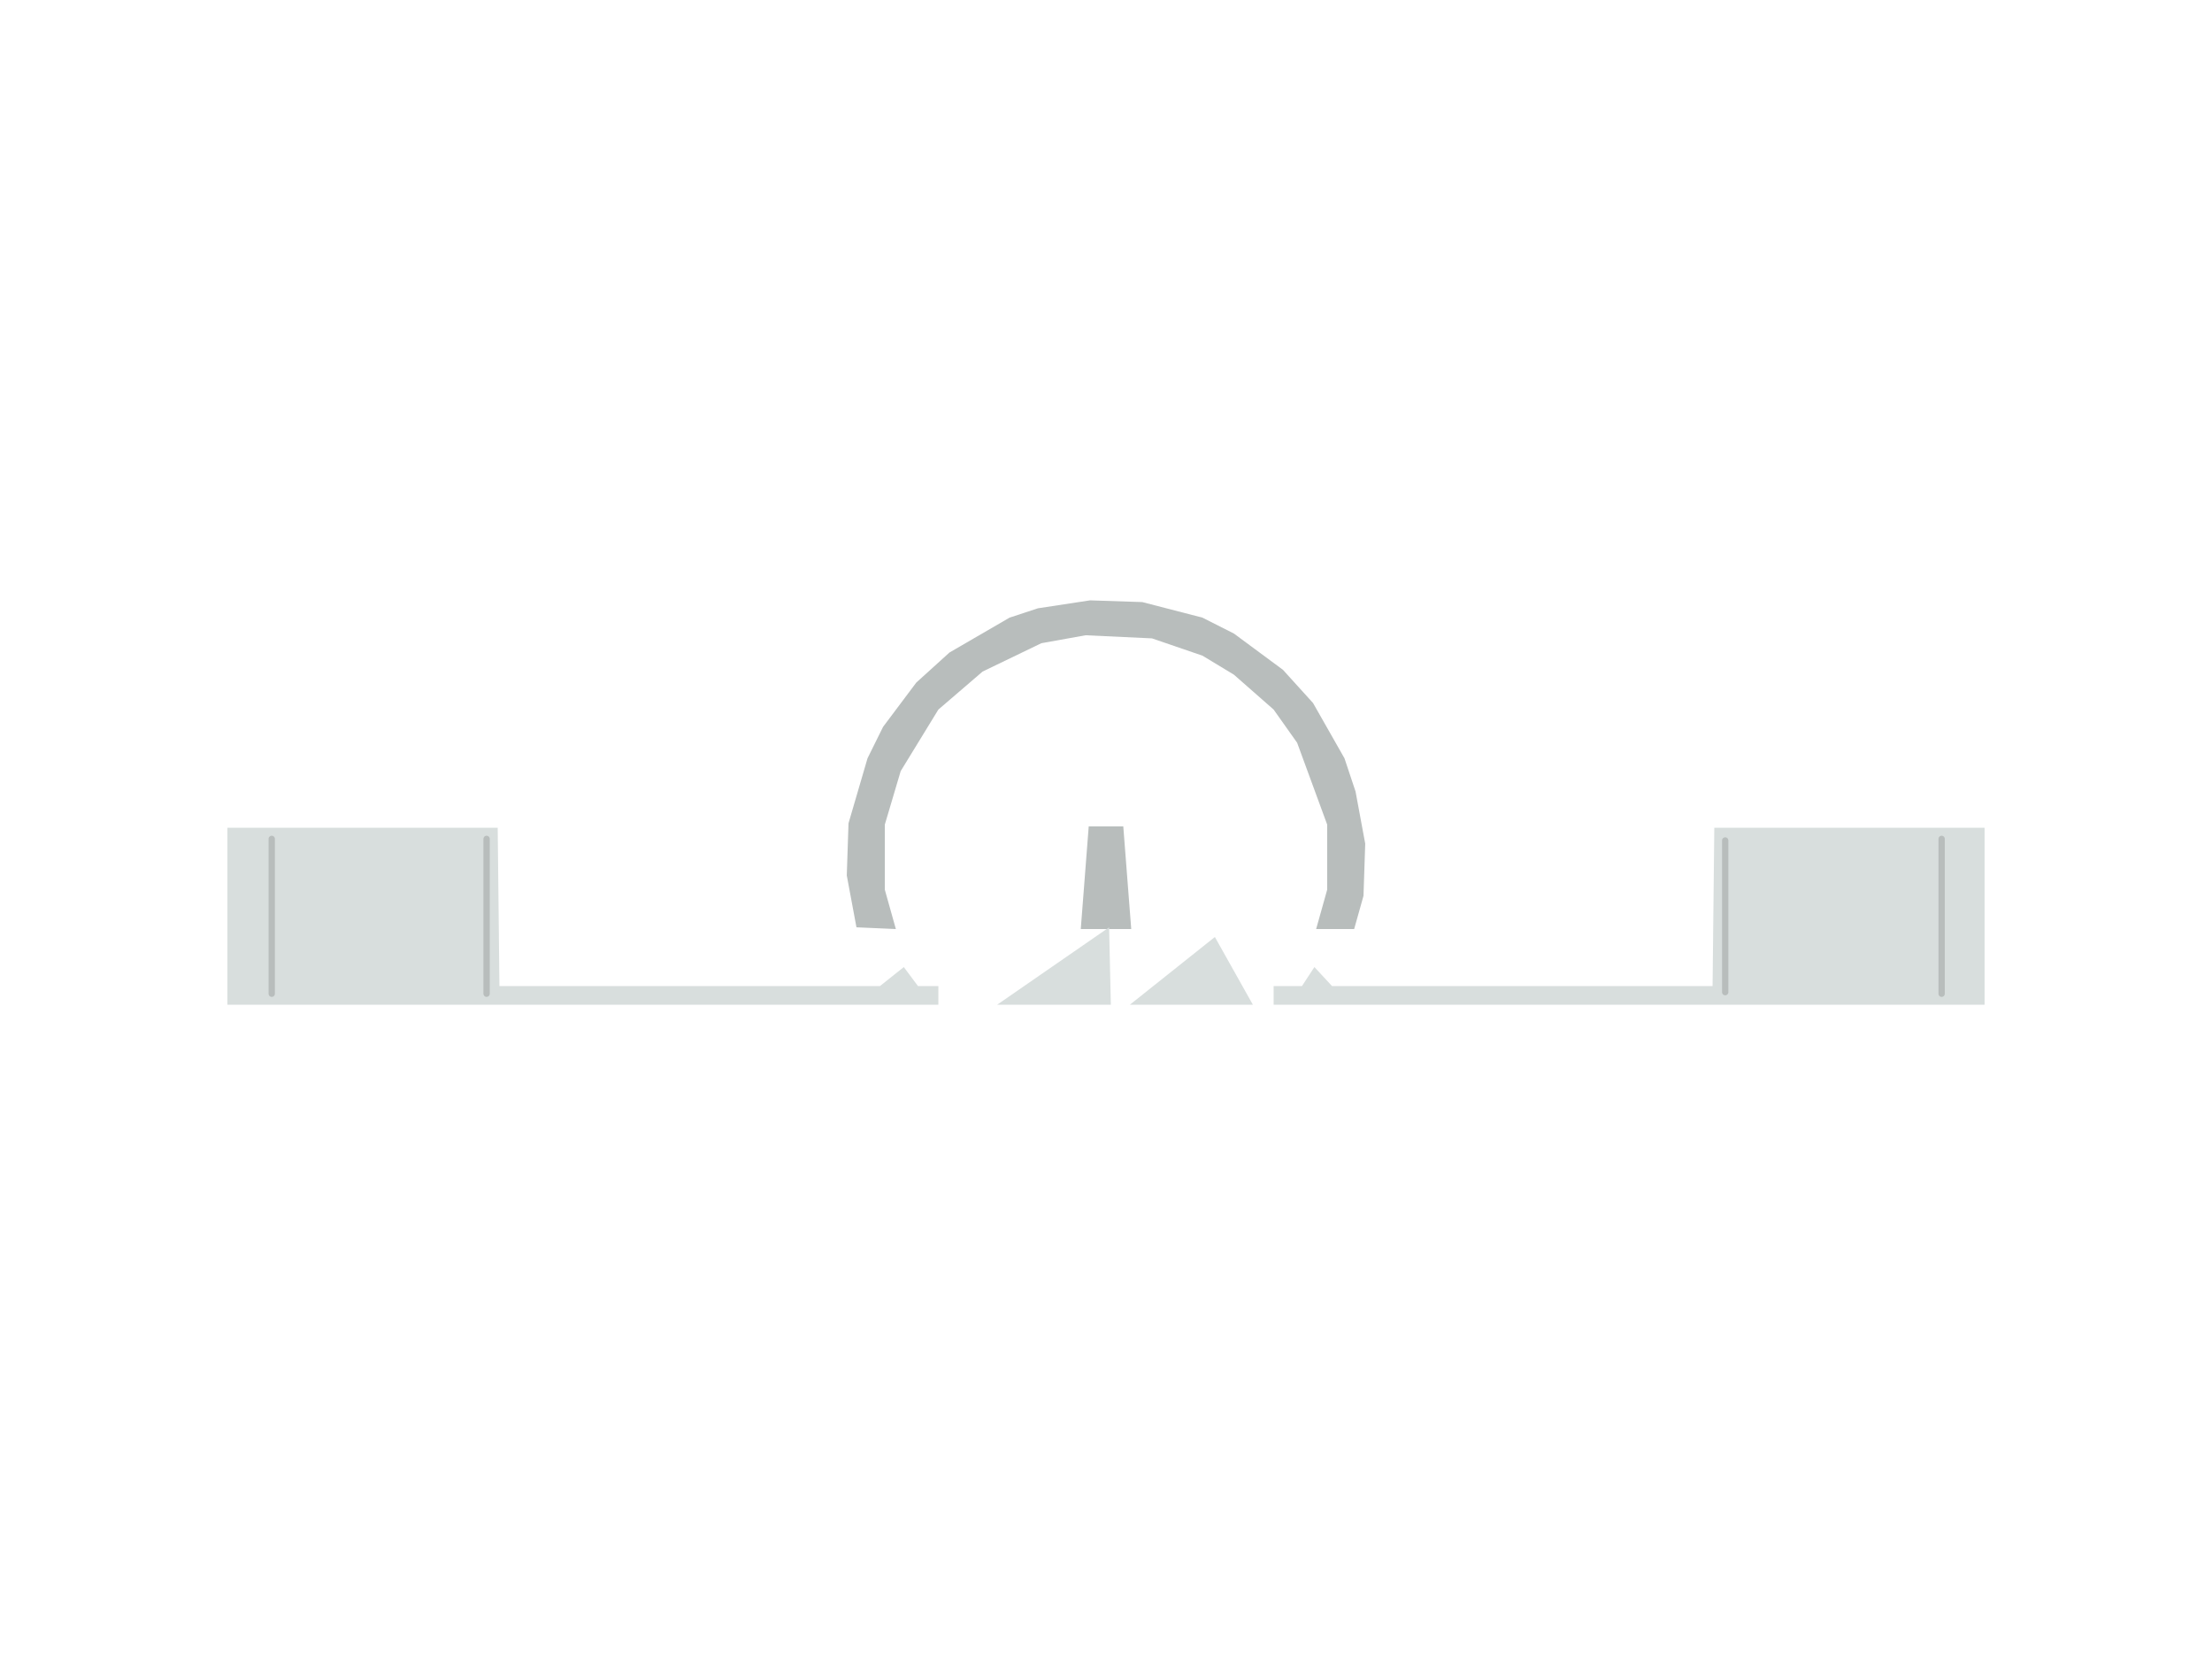
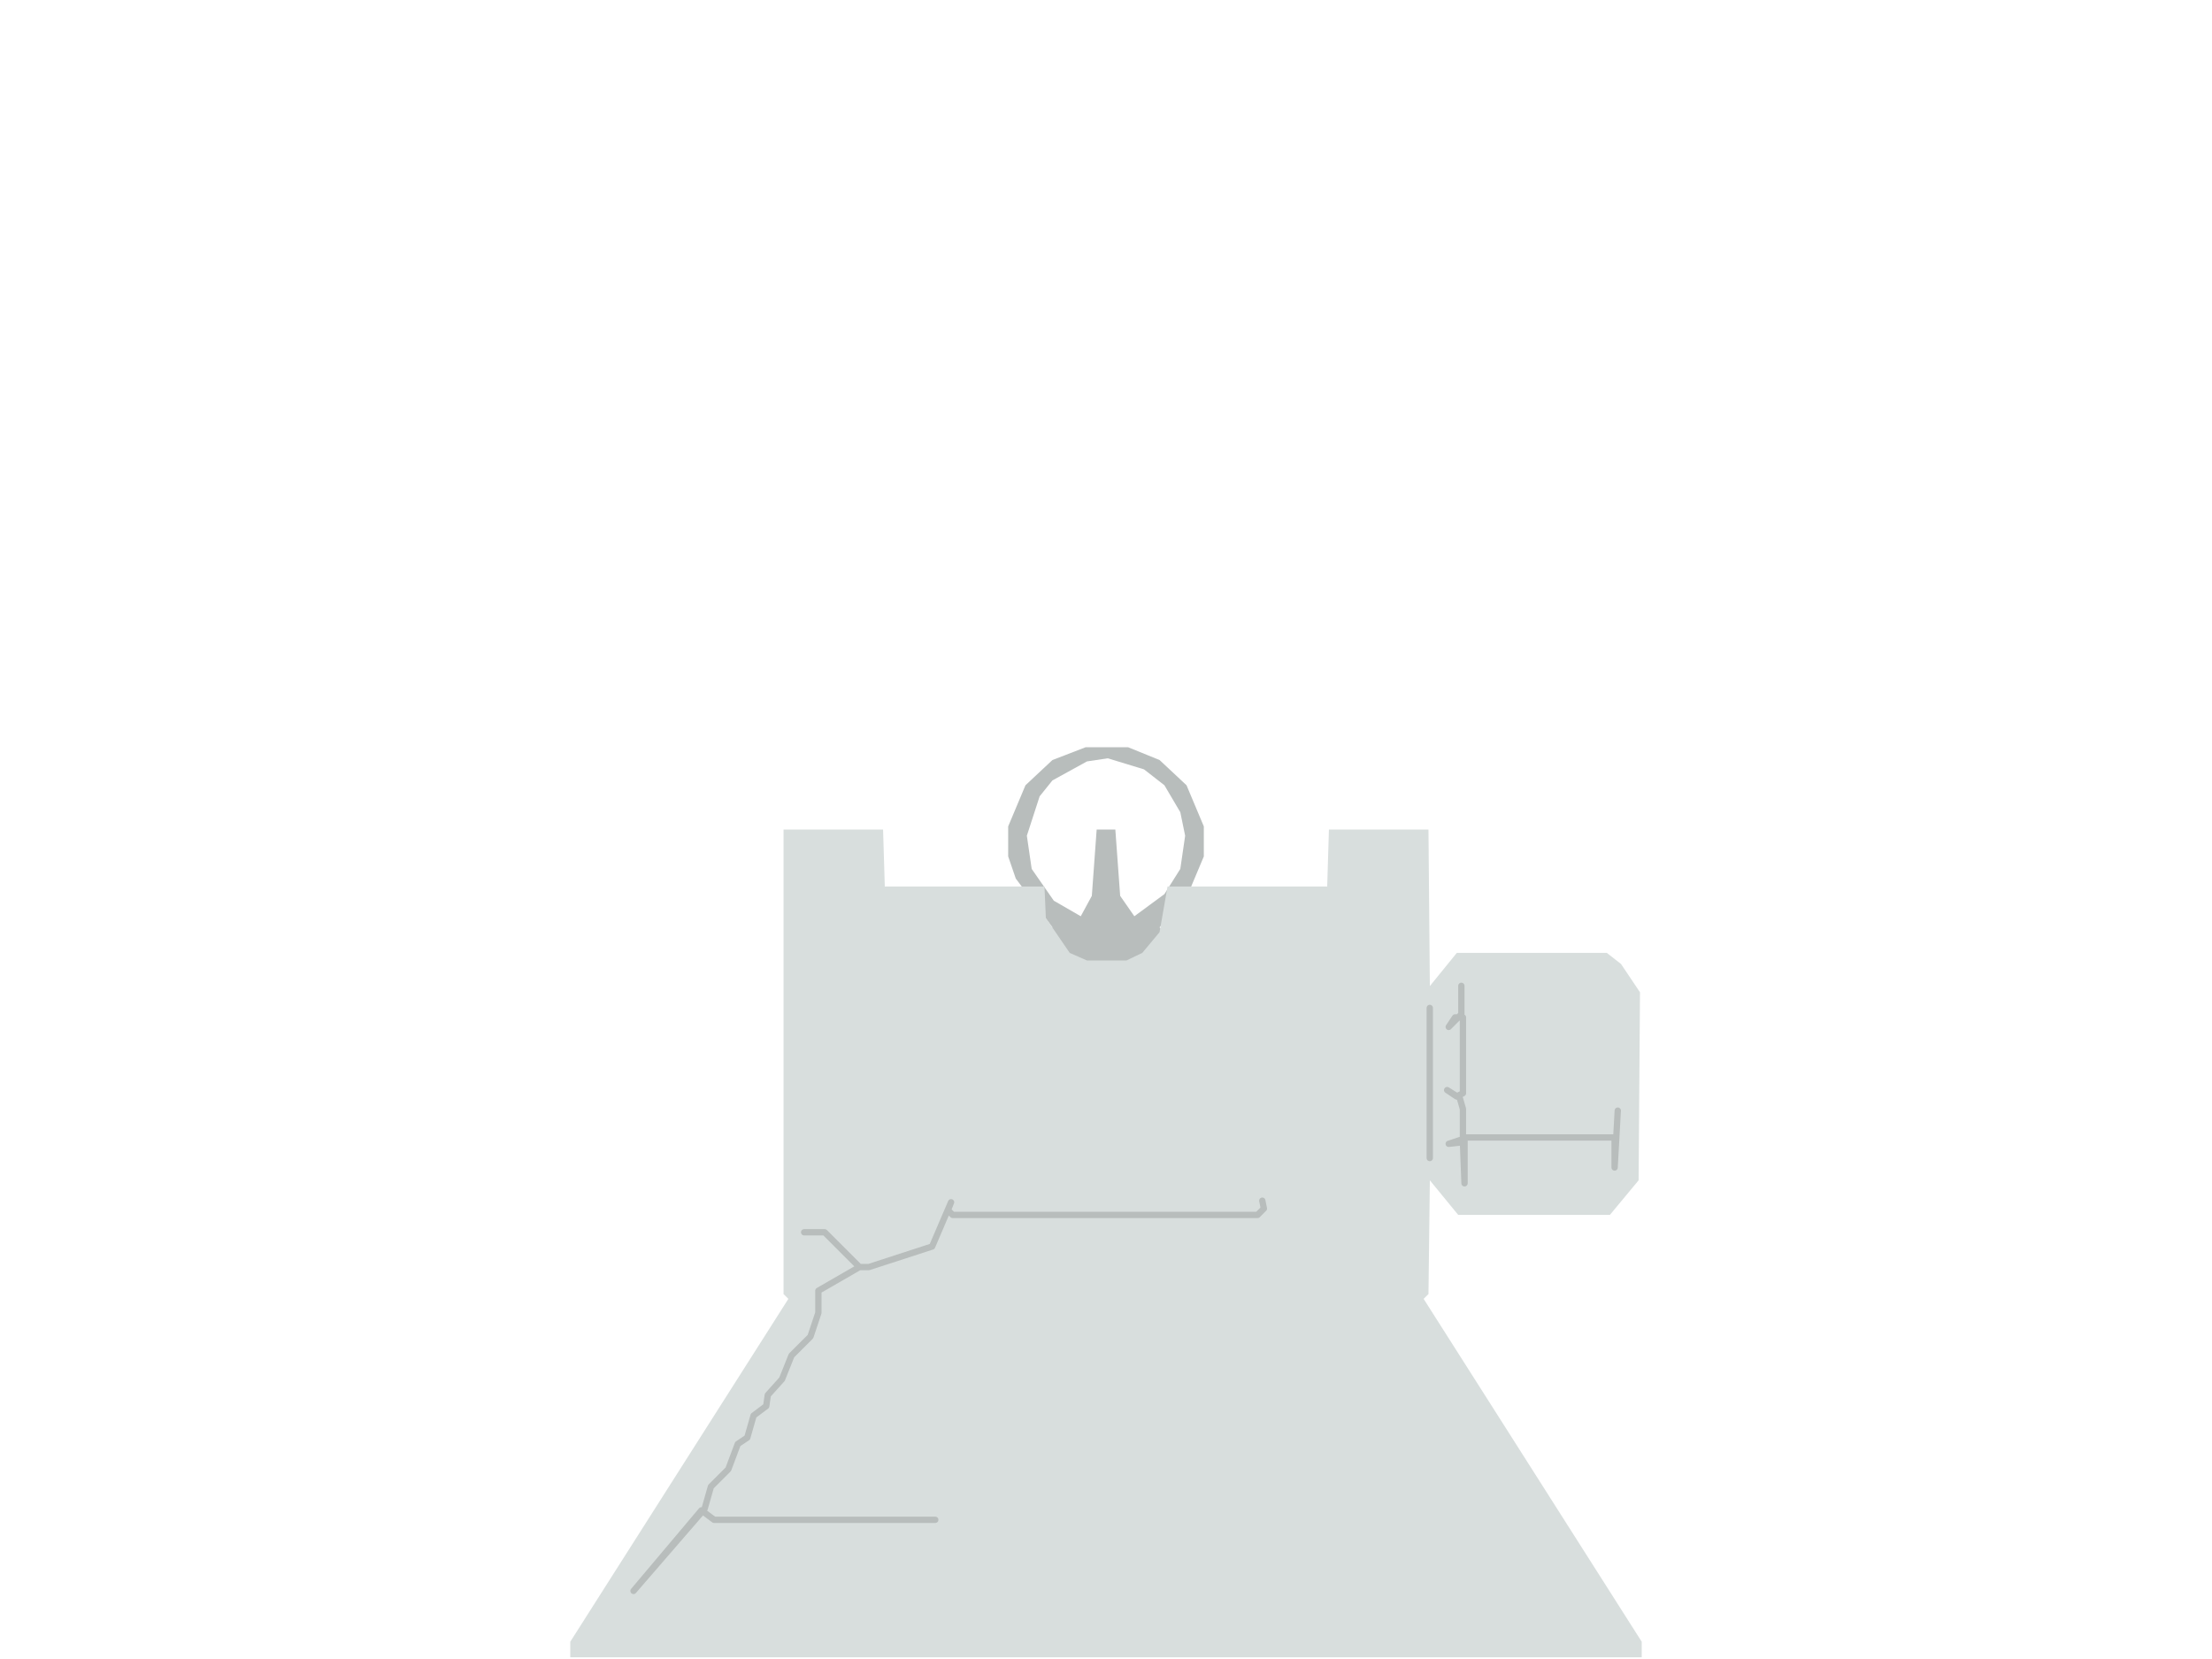
<svg xmlns="http://www.w3.org/2000/svg" viewBox="0 0 64 48">
-   <path d="M31.50,23.91 L31.27,26.88 L32.73,26.88 L32.50,23.91Z M24.55,23.82 L24.50,25.33 L24.78,26.83 L25.92,26.88 L25.60,25.74 L25.60,23.86 L26.06,22.31 L27.15,20.53 L28.43,19.43 L30.13,18.61 L31.41,18.38 L33.33,18.47 L34.79,18.97 L35.70,19.52 L36.85,20.53 L37.53,21.49 L38.40,23.86 L38.40,25.74 L38.08,26.88 L39.18,26.88 L39.45,25.92 L39.50,24.41 L39.22,22.90 L38.90,21.94 L37.99,20.34 L37.12,19.38 L35.70,18.33 L34.79,17.87 L33.05,17.42 L31.54,17.37 L30.03,17.60 L29.21,17.87 L27.47,18.88 L26.51,19.75 L25.55,21.03 L25.10,21.94Z" fill="#b8bdbc" fill-rule="evenodd" />
-   <path d="M36.25,29.07 L35.15,27.11 L32.69,29.07Z M32.09,26.83 L28.85,29.07 L32.14,29.07Z M57.42,23.95 L49.60,23.95 L49.55,28.53 L38.54,28.53 L38.03,27.98 L37.67,28.53 L36.85,28.53 L36.85,29.07 L57.42,29.07Z M6.58,23.95 L6.58,29.07 L27.15,29.07 L27.15,28.53 L26.56,28.53 L26.15,27.98 L25.46,28.53 L14.45,28.53 L14.40,23.95Z" fill="#d8dedd" fill-rule="evenodd" />
+   <path d="M30.45,21.99 L29.67,22.72 L29.17,23.91 L29.17,24.78 L29.39,25.42 L30.45,26.83 L30.13,27.20 L30.13,27.70 L29.62,27.84 L34.38,27.84 L33.87,27.70 L33.87,27.20 L33.55,26.83 L34.33,25.97 L34.83,24.78 L34.83,23.91 L34.33,22.72 L33.55,21.99 L32.64,21.62 L31.41,21.62Z M31.45,22.03 L32.05,21.94 L33.10,22.26 L33.69,22.72 L34.15,23.50 L34.29,24.18 L34.15,25.14 L33.69,25.87 L32.82,26.51 L32.41,25.92 L32.27,24.00 L31.73,24.00 L31.59,25.92 L31.27,26.51 L30.49,26.06 L29.85,25.14 L29.71,24.18 L30.08,23.04 L30.45,22.58Z" fill="#b8bdbc" fill-rule="evenodd" />
+   <path d="M22.67,24.00 L22.67,37.44 L22.81,37.58 L16.50,47.50 L16.50,47.95 L47.50,47.95 L47.50,47.50 L41.19,37.58 L41.33,37.44 L41.37,34.15 L42.19,35.15 L46.58,35.15 L47.41,34.15 L47.45,28.71 L46.90,27.89 L46.49,27.57 L42.15,27.57 L41.37,28.53 L41.33,24.00 L38.45,24.00 L38.40,25.65 L33.78,25.65 L33.55,26.97 L33.05,27.57 L32.59,27.79 L31.45,27.79 L30.95,27.57 L30.26,26.56 L30.22,25.65 L25.60,25.65 L25.55,24.00Z M29.30,33.37 L34.70,33.37Z" fill="#d8dedd" fill-rule="evenodd" />
  <g transform="scale(0.04571)" fill="none" stroke="#b8bdbc" stroke-width="4.0" stroke-linecap="round" stroke-linejoin="round">
-     <path d="M172,531 L172,629" />
-     <path d="M308,531 L308,629" />
-     <path d="M1229,531 L1229,629" />
-     <path d="M1092,532 L1092,628" />
+     <path d="M799,760 L800,765 L796,769 L603,769 L600,766 L602,761 L590,789 L550,802 L544,802 L522,780 L509,780 L522,780 L544,802 L518,817 L518,831 L513,846 L501,858 L495,873 L486,883 L485,890 L477,896 L473,910 L467,914 L461,930 L450,941 L446,955 L401,1007 L444,956 L452,962 L592,962" />
+     <path d="M925,624 L925,642 L917,650 L921,644 L926,644 L926,692 L922,694 L916,690 L924,695 L926,702 L926,721 L917,724 L926,723 L927,749 L927,720 L1022,720 L1022,739 L1024,703" />
+     <path d="M905,638 L905,733" />
  </g>
</svg>
